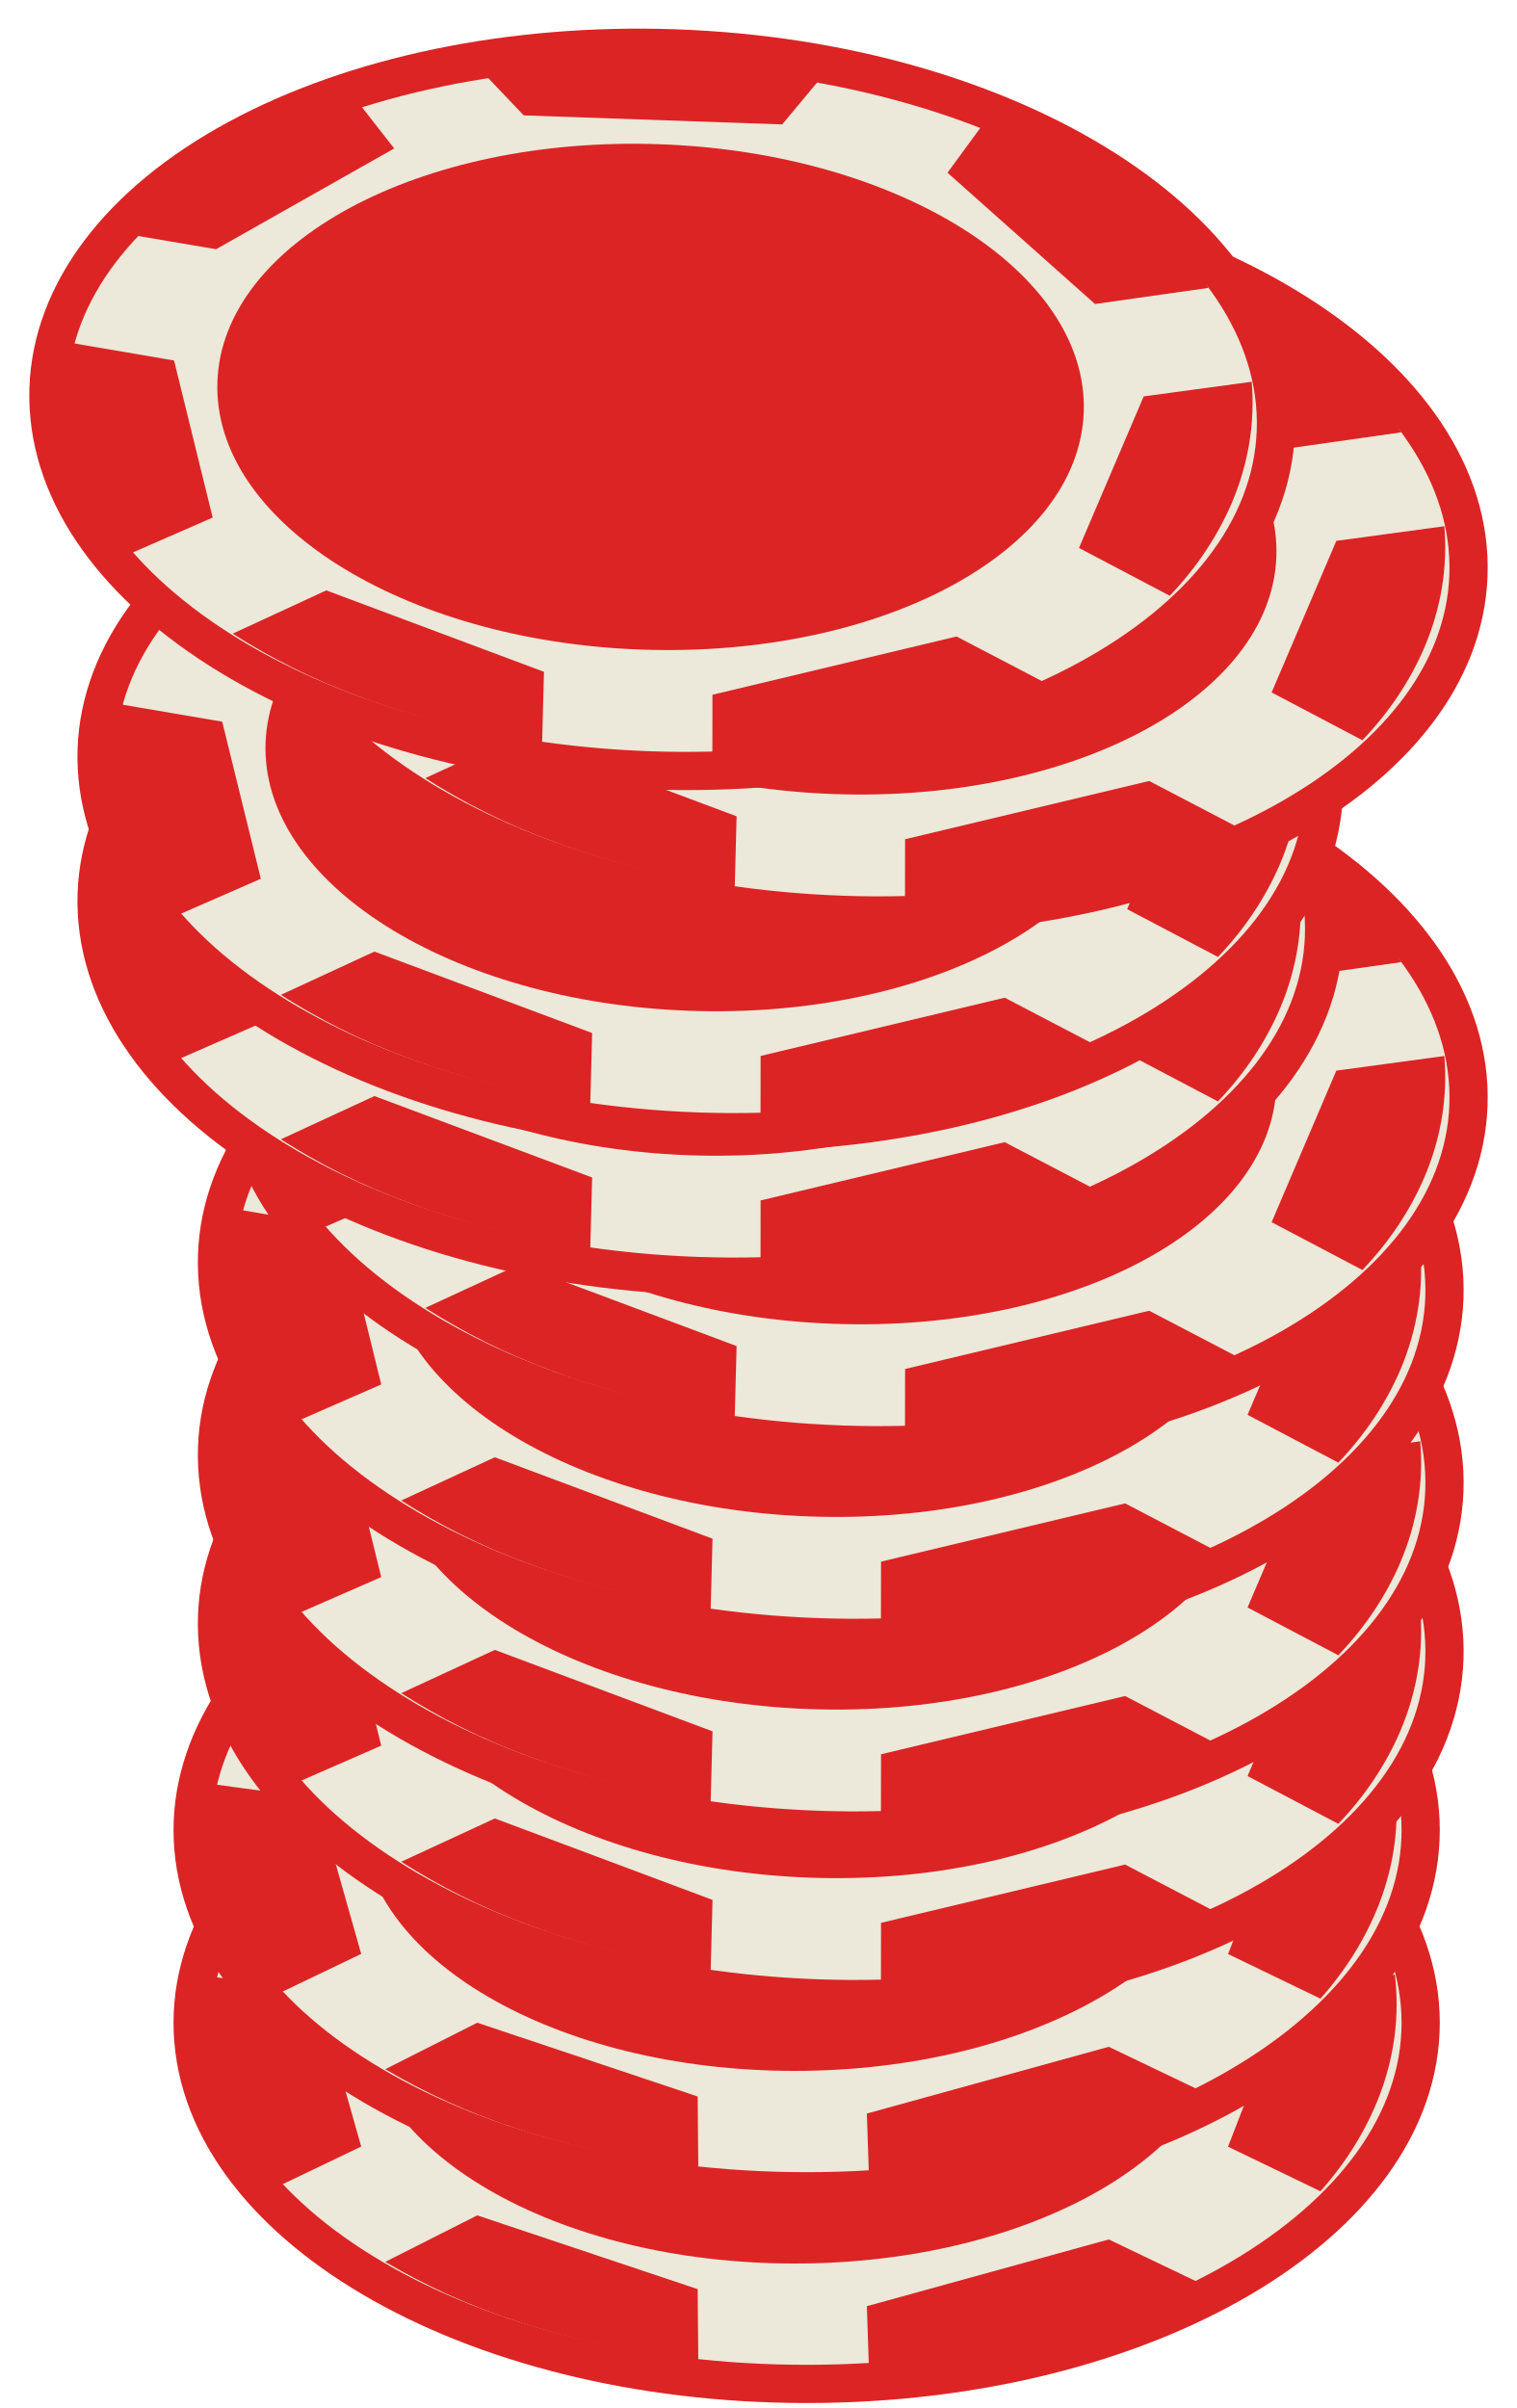
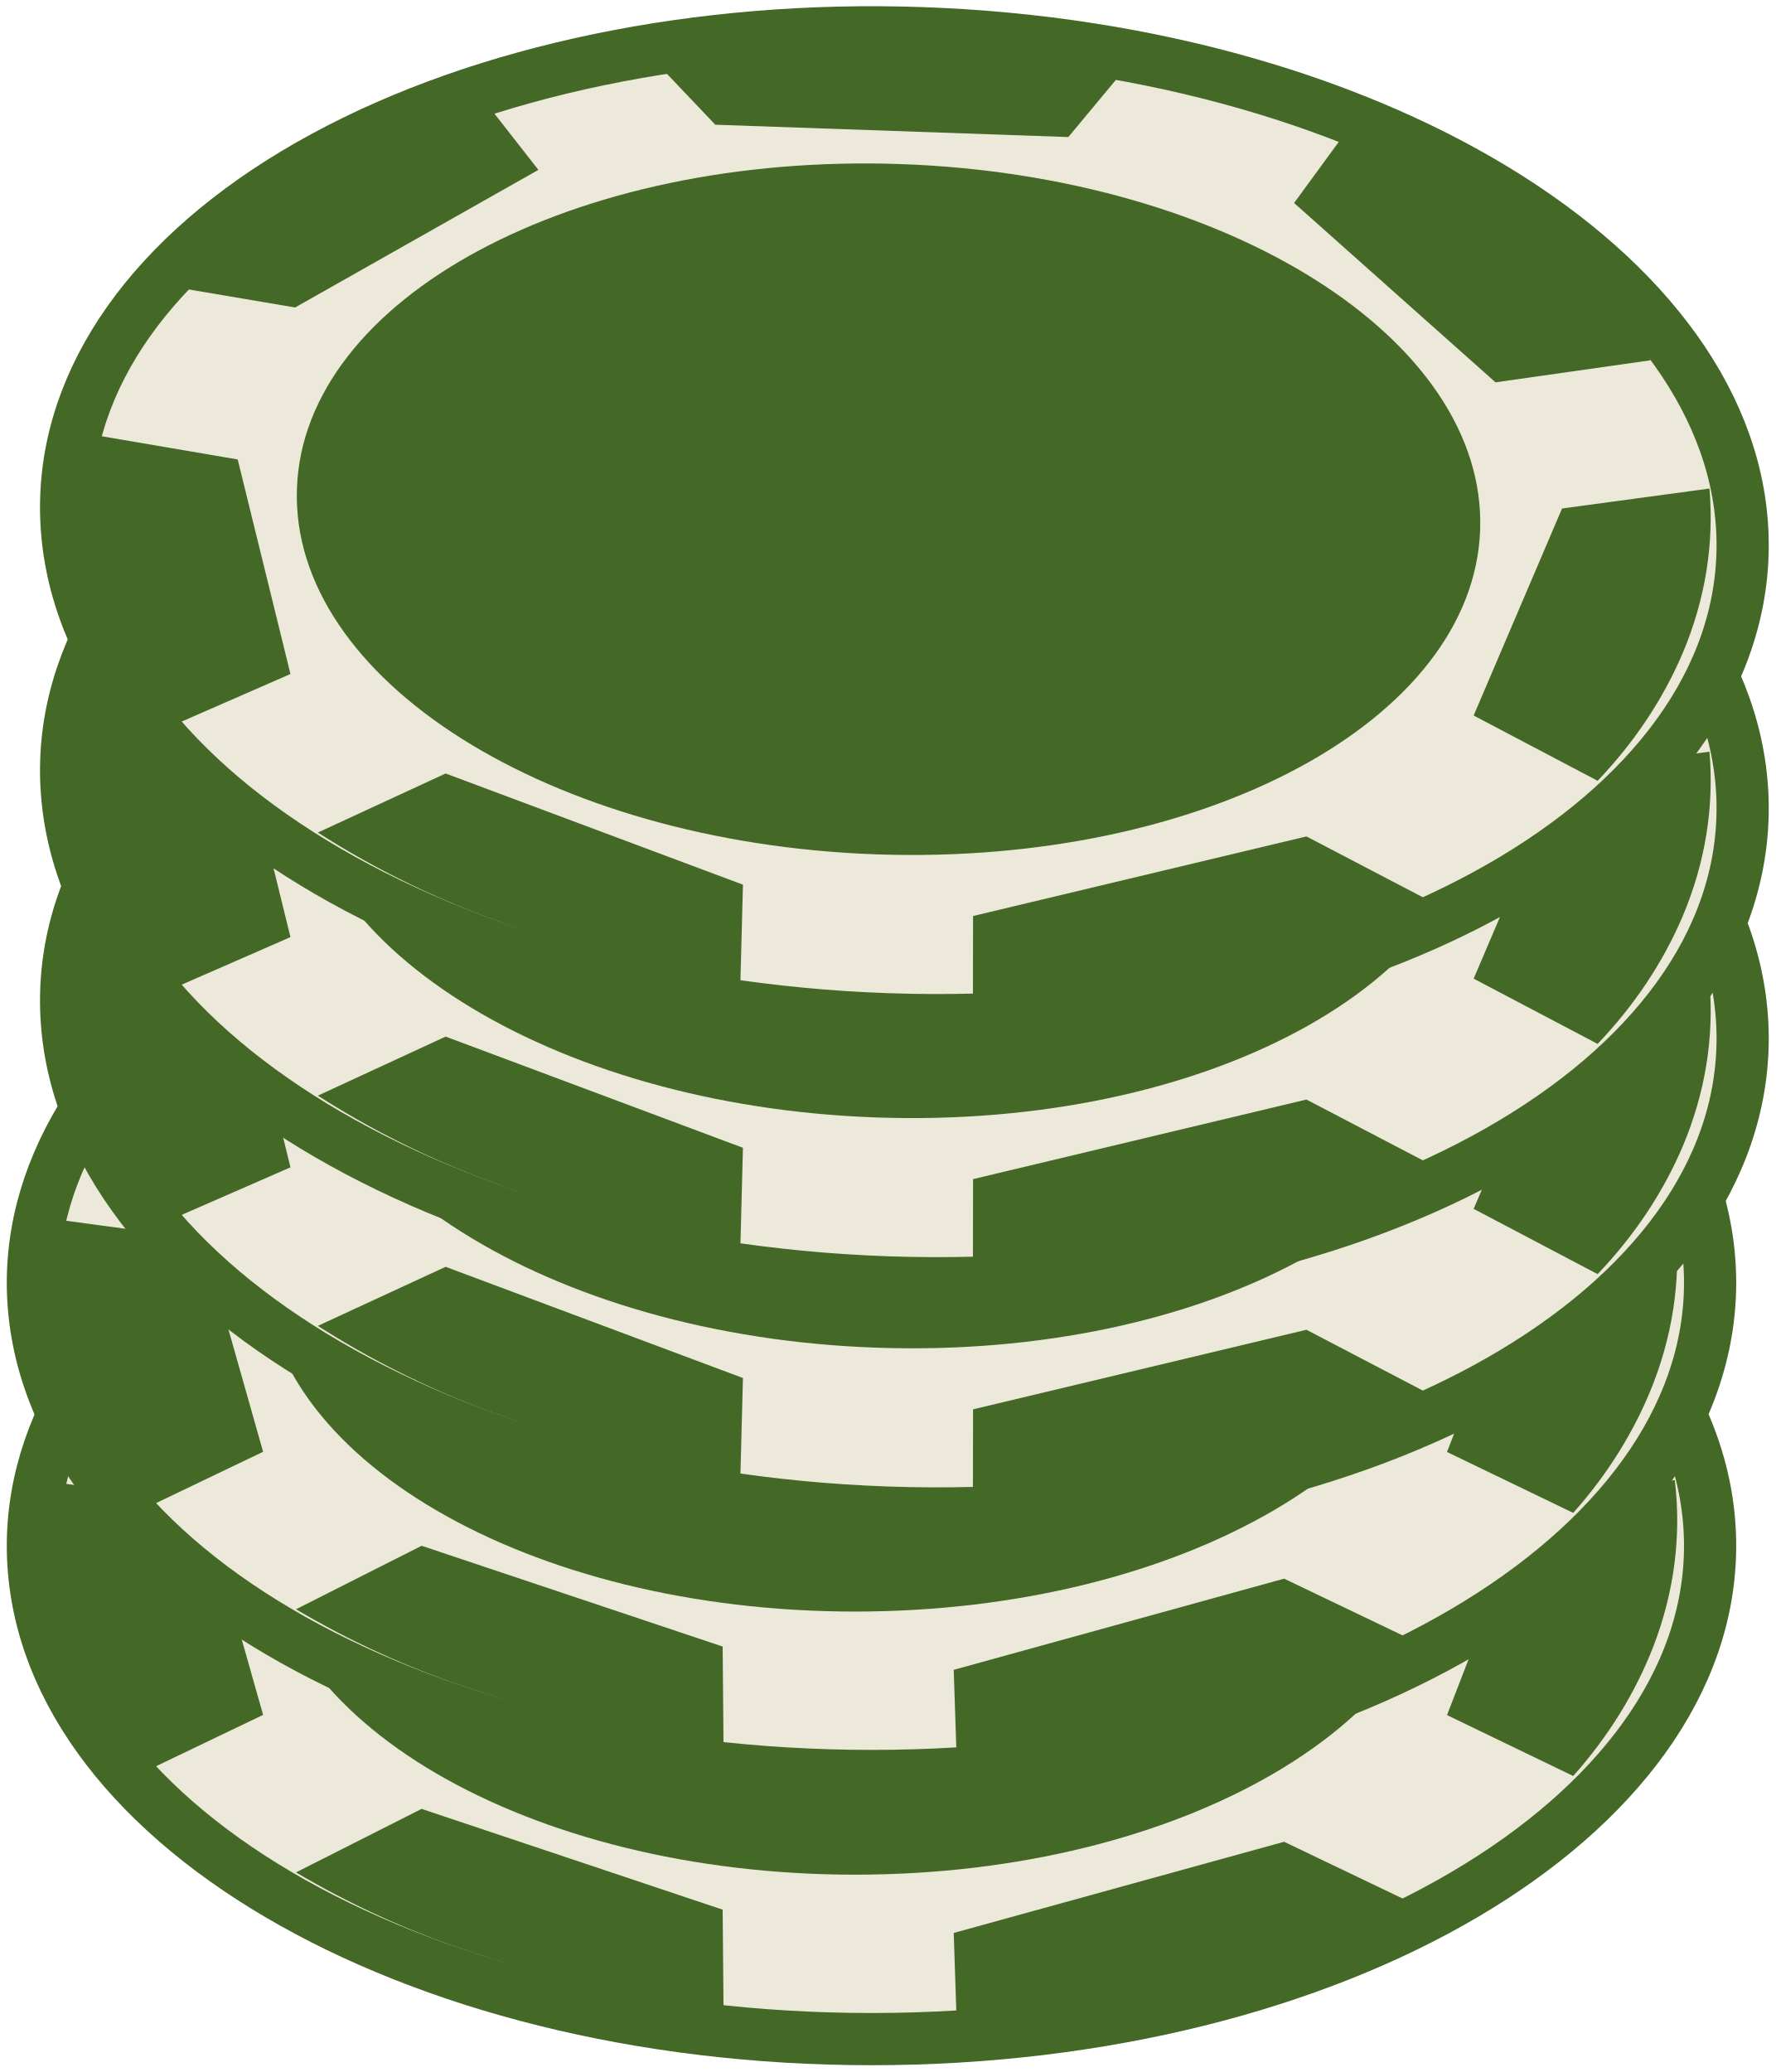
- <svg xmlns="http://www.w3.org/2000/svg" height="100" viewBox="0 0 63 100" width="63">
-   <g fill="none" fill-rule="evenodd" transform="translate(1 1)">
-     <g transform="translate(7 68)">
-       <path d="m51 15c0 8.284-11.417 15-25.5 15-14.083 0-25.5-6.716-25.5-15 0-3.978 2.687-7.794 7.469-10.607 4.782-2.813 11.268-4.393 18.031-4.393 14.083 0 25.5 6.716 25.5 15z" fill="#ece8da" fill-rule="nonzero" />
-       <path d="m51 15c0 8.284-11.417 15-25.5 15-14.083 0-25.5-6.716-25.5-15 0-3.978 2.687-7.794 7.469-10.607 4.782-2.813 11.268-4.393 18.031-4.393 14.083 0 25.5 6.716 25.5 15z" stroke="#dc2424" stroke-width="1.587" />
-       <g fill="#dc2424" fill-rule="nonzero">
-         <path d="m43 14.5c0 5.799-8.059 10.5-18 10.5s-18-4.701-18-10.5c0-5.799 8.059-10.5 18-10.5s18 4.701 18 10.5z" />
-         <path d="m19.328 3h10.741l1.931-2.493c-2.169-.324-4.471-.507-6.852-.507-2.857 0-5.582.254-8.148.718z" />
-         <path d="m37 4.765 6.311 5.235 4.689-.834c-.811-1.292-1.926-2.552-3.32-3.697-1.673-1.391-3.65-2.552-5.804-3.468z" />
-         <path d="m45.466 13.764-2.466 6.384 3.837 1.852c1.071-1.202 1.893-2.534 2.442-3.948.648-1.69.847-3.395.648-5.052z" />
-         <path d="m38.046 24-10.046 2.772.108 3.228c2.302-.203 4.576-.608 6.824-1.217 2.681-.744 5.037-1.724 7.068-2.89z" />
-         <path d="m20.974 26.064-9.154-3.064-3.821 1.931c1.59.941 3.385 1.787 5.436 2.457 2.436.814 5 1.34 7.564 1.612z" />
-         <path d="m7 20.142-1.83-6.463-5.033-.679c-.242 1.373-.161 2.795.242 4.233.484 1.713 1.427 3.312 2.745 4.767z" />
-         <path d="m6.752 9 7.248-4.44-2.15-2.56c-1.938.666-3.717 1.495-5.336 2.486-1.938 1.184-3.425 2.486-4.513 3.877z" />
-       </g>
-     </g>
-     <g transform="translate(7 60)">
-       <path d="m51 15c0 8.284-11.417 15-25.5 15-14.083 0-25.5-6.716-25.5-15 0-3.978 2.687-7.794 7.469-10.607 4.782-2.813 11.268-4.393 18.031-4.393 14.083 0 25.5 6.716 25.5 15z" fill="#ece8da" fill-rule="nonzero" />
-       <path d="m51 15c0 8.284-11.417 15-25.5 15-14.083 0-25.5-6.716-25.5-15 0-3.978 2.687-7.794 7.469-10.607 4.782-2.813 11.268-4.393 18.031-4.393 14.083 0 25.5 6.716 25.5 15z" stroke="#dc2424" stroke-width="1.587" />
-       <g fill="#dc2424" fill-rule="nonzero">
-         <path d="m43 14.5c0 5.799-8.059 10.5-18 10.5s-18-4.701-18-10.5c0-5.799 8.059-10.5 18-10.5s18 4.701 18 10.5z" />
-         <path d="m19.328 3h10.741l1.931-2.493c-2.169-.324-4.471-.507-6.852-.507-2.857 0-5.582.254-8.148.718z" />
-         <path d="m37 4.765 6.311 5.235 4.689-.834c-.811-1.292-1.926-2.552-3.32-3.697-1.673-1.391-3.65-2.552-5.804-3.468z" />
-         <path d="m45.466 13.764-2.466 6.384 3.837 1.852c1.071-1.202 1.893-2.534 2.442-3.948.648-1.69.847-3.395.648-5.052z" />
-         <path d="m38.046 24-10.046 2.772.108 3.228c2.302-.203 4.576-.608 6.824-1.217 2.681-.744 5.037-1.724 7.068-2.89z" />
-         <path d="m20.974 26.064-9.154-3.064-3.821 1.931c1.59.941 3.385 1.787 5.436 2.457 2.436.814 5 1.34 7.564 1.612z" />
-         <path d="m7 20.142-1.83-6.463-5.033-.679c-.242 1.373-.161 2.795.242 4.233.484 1.713 1.427 3.312 2.745 4.767z" />
-         <path d="m6.752 9 7.248-4.44-2.15-2.56c-1.938.666-3.717 1.495-5.336 2.486-1.938 1.184-3.425 2.486-4.513 3.877z" />
-       </g>
-     </g>
-     <g transform="matrix(.9993908 .0348995 -.0348995 .9993908 8.539026 51.1192)">
-       <path d="m51 15c0 8.284-11.417 15-25.5 15-14.083 0-25.5-6.716-25.5-15 0-3.978 2.687-7.794 7.469-10.607 4.782-2.813 11.268-4.393 18.031-4.393 14.083 0 25.5 6.716 25.5 15z" fill="#ece8da" fill-rule="nonzero" />
-       <path d="m51 15c0 8.284-11.417 15-25.5 15-14.083 0-25.5-6.716-25.5-15 0-3.978 2.687-7.794 7.469-10.607 4.782-2.813 11.268-4.393 18.031-4.393 14.083 0 25.5 6.716 25.5 15z" stroke="#dc2424" stroke-width="1.587" />
-       <g fill="#dc2424" fill-rule="nonzero">
-         <path d="m43 14.5c0 5.799-8.059 10.5-18 10.5s-18-4.701-18-10.5c0-5.799 8.059-10.5 18-10.5s18 4.701 18 10.5z" />
-         <path d="m19.328 3h10.741l1.931-2.493c-2.169-.324-4.471-.507-6.852-.507-2.857 0-5.582.254-8.148.718z" />
-         <path d="m37 4.765 6.311 5.235 4.689-.834c-.811-1.292-1.926-2.552-3.32-3.697-1.673-1.391-3.65-2.552-5.804-3.468z" />
-         <path d="m45.466 13.764-2.466 6.384 3.837 1.852c1.071-1.202 1.893-2.534 2.442-3.948.648-1.69.847-3.395.648-5.052z" />
-         <path d="m38.046 24-10.046 2.772.108 3.228c2.302-.203 4.576-.608 6.824-1.217 2.681-.744 5.037-1.724 7.068-2.89z" />
-         <path d="m20.974 26.064-9.154-3.064-3.821 1.931c1.59.941 3.385 1.787 5.436 2.457 2.436.814 5 1.34 7.564 1.612z" />
-         <path d="m7 20.142-1.83-6.463-5.033-.679c-.242 1.373-.161 2.795.242 4.233.484 1.713 1.427 3.312 2.745 4.767z" />
-         <path d="m6.752 9 7.248-4.44-2.15-2.56c-1.938.666-3.717 1.495-5.336 2.486-1.938 1.184-3.425 2.486-4.513 3.877z" />
-       </g>
-     </g>
-     <g transform="matrix(.9993908 .0348995 -.0348995 .9993908 8.539026 44.1192)">
-       <path d="m51 15c0 8.284-11.417 15-25.5 15-14.083 0-25.5-6.716-25.5-15 0-3.978 2.687-7.794 7.469-10.607 4.782-2.813 11.268-4.393 18.031-4.393 14.083 0 25.5 6.716 25.5 15z" fill="#ece8da" fill-rule="nonzero" />
-       <path d="m51 15c0 8.284-11.417 15-25.5 15-14.083 0-25.5-6.716-25.5-15 0-3.978 2.687-7.794 7.469-10.607 4.782-2.813 11.268-4.393 18.031-4.393 14.083 0 25.5 6.716 25.5 15z" stroke="#dc2424" stroke-width="1.587" />
-       <g fill="#dc2424" fill-rule="nonzero">
-         <path d="m43 14.5c0 5.799-8.059 10.5-18 10.5s-18-4.701-18-10.5c0-5.799 8.059-10.5 18-10.5s18 4.701 18 10.5z" />
-         <path d="m19.328 3h10.741l1.931-2.493c-2.169-.324-4.471-.507-6.852-.507-2.857 0-5.582.254-8.148.718z" />
-         <path d="m37 4.765 6.311 5.235 4.689-.834c-.811-1.292-1.926-2.552-3.32-3.697-1.673-1.391-3.65-2.552-5.804-3.468z" />
-         <path d="m45.466 13.764-2.466 6.384 3.837 1.852c1.071-1.202 1.893-2.534 2.442-3.948.648-1.69.847-3.395.648-5.052z" />
-         <path d="m38.046 24-10.046 2.772.108 3.228c2.302-.203 4.576-.608 6.824-1.217 2.681-.744 5.037-1.724 7.068-2.89z" />
-         <path d="m20.974 26.064-9.154-3.064-3.821 1.931c1.59.941 3.385 1.787 5.436 2.457 2.436.814 5 1.34 7.564 1.612z" />
-         <path d="m7 20.142-1.83-6.463-5.033-.679c-.242 1.373-.161 2.795.242 4.233.484 1.713 1.427 3.312 2.745 4.767z" />
-         <path d="m6.752 9 7.248-4.44-2.15-2.56c-1.938.666-3.717 1.495-5.336 2.486-1.938 1.184-3.425 2.486-4.513 3.877z" />
-       </g>
-     </g>
-     <g transform="matrix(.9993908 .0348995 -.0348995 .9993908 8.539026 36.1192)">
-       <path d="m51 15c0 8.284-11.417 15-25.5 15-14.083 0-25.5-6.716-25.5-15 0-3.978 2.687-7.794 7.469-10.607 4.782-2.813 11.268-4.393 18.031-4.393 14.083 0 25.5 6.716 25.5 15z" fill="#ece8da" fill-rule="nonzero" />
-       <path d="m51 15c0 8.284-11.417 15-25.5 15-14.083 0-25.5-6.716-25.5-15 0-3.978 2.687-7.794 7.469-10.607 4.782-2.813 11.268-4.393 18.031-4.393 14.083 0 25.5 6.716 25.5 15z" stroke="#dc2424" stroke-width="1.587" />
-       <g fill="#dc2424" fill-rule="nonzero">
-         <path d="m43 14.5c0 5.799-8.059 10.5-18 10.5s-18-4.701-18-10.5c0-5.799 8.059-10.5 18-10.5s18 4.701 18 10.5z" />
-         <path d="m19.328 3h10.741l1.931-2.493c-2.169-.324-4.471-.507-6.852-.507-2.857 0-5.582.254-8.148.718z" />
-         <path d="m37 4.765 6.311 5.235 4.689-.834c-.811-1.292-1.926-2.552-3.32-3.697-1.673-1.391-3.65-2.552-5.804-3.468z" />
-         <path d="m45.466 13.764-2.466 6.384 3.837 1.852c1.071-1.202 1.893-2.534 2.442-3.948.648-1.69.847-3.395.648-5.052z" />
-         <path d="m38.046 24-10.046 2.772.108 3.228c2.302-.203 4.576-.608 6.824-1.217 2.681-.744 5.037-1.724 7.068-2.89z" />
-         <path d="m20.974 26.064-9.154-3.064-3.821 1.931c1.59.941 3.385 1.787 5.436 2.457 2.436.814 5 1.34 7.564 1.612z" />
-         <path d="m7 20.142-1.83-6.463-5.033-.679c-.242 1.373-.161 2.795.242 4.233.484 1.713 1.427 3.312 2.745 4.767z" />
-         <path d="m6.752 9 7.248-4.44-2.15-2.56c-1.938.666-3.717 1.495-5.336 2.486-1.938 1.184-3.425 2.486-4.513 3.877z" />
-       </g>
-     </g>
-     <g transform="matrix(.9993908 .0348995 -.0348995 .9993908 9.539026 28.1192)">
-       <path d="m51 15c0 8.284-11.417 15-25.5 15-14.083 0-25.5-6.716-25.5-15 0-3.978 2.687-7.794 7.469-10.607 4.782-2.813 11.268-4.393 18.031-4.393 14.083 0 25.5 6.716 25.5 15z" fill="#ece8da" fill-rule="nonzero" />
-       <path d="m51 15c0 8.284-11.417 15-25.5 15-14.083 0-25.5-6.716-25.5-15 0-3.978 2.687-7.794 7.469-10.607 4.782-2.813 11.268-4.393 18.031-4.393 14.083 0 25.5 6.716 25.5 15z" stroke="#dc2424" stroke-width="1.587" />
-       <g fill="#dc2424" fill-rule="nonzero">
-         <path d="m43 14.5c0 5.799-8.059 10.5-18 10.5s-18-4.701-18-10.5c0-5.799 8.059-10.5 18-10.5s18 4.701 18 10.5z" />
-         <path d="m19.328 3h10.741l1.931-2.493c-2.169-.324-4.471-.507-6.852-.507-2.857 0-5.582.254-8.148.718z" />
-         <path d="m37 4.765 6.311 5.235 4.689-.834c-.811-1.292-1.926-2.552-3.32-3.697-1.673-1.391-3.65-2.552-5.804-3.468z" />
-         <path d="m45.466 13.764-2.466 6.384 3.837 1.852c1.071-1.202 1.893-2.534 2.442-3.948.648-1.69.847-3.395.648-5.052z" />
-         <path d="m38.046 24-10.046 2.772.108 3.228c2.302-.203 4.576-.608 6.824-1.217 2.681-.744 5.037-1.724 7.068-2.89z" />
-         <path d="m20.974 26.064-9.154-3.064-3.821 1.931c1.59.941 3.385 1.787 5.436 2.457 2.436.814 5 1.34 7.564 1.612z" />
-         <path d="m7 20.142-1.83-6.463-5.033-.679c-.242 1.373-.161 2.795.242 4.233.484 1.713 1.427 3.312 2.745 4.767z" />
-         <path d="m6.752 9 7.248-4.44-2.15-2.56c-1.938.666-3.717 1.495-5.336 2.486-1.938 1.184-3.425 2.486-4.513 3.877z" />
-       </g>
-     </g>
-     <g transform="matrix(.9993908 .0348995 -.0348995 .9993908 3.539026 21.1192)">
-       <path d="m51 15c0 8.284-11.417 15-25.5 15-14.083 0-25.5-6.716-25.5-15 0-3.978 2.687-7.794 7.469-10.607 4.782-2.813 11.268-4.393 18.031-4.393 14.083 0 25.5 6.716 25.5 15z" fill="#ece8da" fill-rule="nonzero" />
-       <path d="m51 15c0 8.284-11.417 15-25.5 15-14.083 0-25.5-6.716-25.5-15 0-3.978 2.687-7.794 7.469-10.607 4.782-2.813 11.268-4.393 18.031-4.393 14.083 0 25.5 6.716 25.5 15z" stroke="#dc2424" stroke-width="1.587" />
-       <g fill="#dc2424" fill-rule="nonzero">
-         <path d="m43 14.5c0 5.799-8.059 10.5-18 10.5s-18-4.701-18-10.5c0-5.799 8.059-10.5 18-10.5s18 4.701 18 10.5z" />
-         <path d="m19.328 3h10.741l1.931-2.493c-2.169-.324-4.471-.507-6.852-.507-2.857 0-5.582.254-8.148.718z" />
-         <path d="m37 4.765 6.311 5.235 4.689-.834c-.811-1.292-1.926-2.552-3.32-3.697-1.673-1.391-3.65-2.552-5.804-3.468z" />
-         <path d="m45.466 13.764-2.466 6.384 3.837 1.852c1.071-1.202 1.893-2.534 2.442-3.948.648-1.69.847-3.395.648-5.052z" />
-         <path d="m38.046 24-10.046 2.772.108 3.228c2.302-.203 4.576-.608 6.824-1.217 2.681-.744 5.037-1.724 7.068-2.89z" />
-         <path d="m20.974 26.064-9.154-3.064-3.821 1.931c1.59.941 3.385 1.787 5.436 2.457 2.436.814 5 1.34 7.564 1.612z" />
-         <path d="m7 20.142-1.83-6.463-5.033-.679c-.242 1.373-.161 2.795.242 4.233.484 1.713 1.427 3.312 2.745 4.767z" />
-         <path d="m6.752 9 7.248-4.44-2.15-2.56c-1.938.666-3.717 1.495-5.336 2.486-1.938 1.184-3.425 2.486-4.513 3.877z" />
-       </g>
-     </g>
-     <g transform="matrix(.9993908 .0348995 -.0348995 .9993908 3.539026 15.1192)">
-       <path d="m51 15c0 8.284-11.417 15-25.5 15-14.083 0-25.5-6.716-25.5-15 0-3.978 2.687-7.794 7.469-10.607 4.782-2.813 11.268-4.393 18.031-4.393 14.083 0 25.5 6.716 25.5 15z" fill="#ece8da" fill-rule="nonzero" />
-       <path d="m51 15c0 8.284-11.417 15-25.5 15-14.083 0-25.5-6.716-25.5-15 0-3.978 2.687-7.794 7.469-10.607 4.782-2.813 11.268-4.393 18.031-4.393 14.083 0 25.5 6.716 25.5 15z" stroke="#dc2424" stroke-width="1.587" />
-       <g fill="#dc2424" fill-rule="nonzero">
-         <path d="m43 14.5c0 5.799-8.059 10.5-18 10.5s-18-4.701-18-10.5c0-5.799 8.059-10.5 18-10.5s18 4.701 18 10.5z" />
-         <path d="m19.328 3h10.741l1.931-2.493c-2.169-.324-4.471-.507-6.852-.507-2.857 0-5.582.254-8.148.718z" />
-         <path d="m37 4.765 6.311 5.235 4.689-.834c-.811-1.292-1.926-2.552-3.32-3.697-1.673-1.391-3.65-2.552-5.804-3.468z" />
-         <path d="m45.466 13.764-2.466 6.384 3.837 1.852c1.071-1.202 1.893-2.534 2.442-3.948.648-1.69.847-3.395.648-5.052z" />
-         <path d="m38.046 24-10.046 2.772.108 3.228c2.302-.203 4.576-.608 6.824-1.217 2.681-.744 5.037-1.724 7.068-2.89z" />
-         <path d="m20.974 26.064-9.154-3.064-3.821 1.931c1.59.941 3.385 1.787 5.436 2.457 2.436.814 5 1.34 7.564 1.612z" />
-         <path d="m7 20.142-1.83-6.463-5.033-.679c-.242 1.373-.161 2.795.242 4.233.484 1.713 1.427 3.312 2.745 4.767z" />
-         <path d="m6.752 9 7.248-4.44-2.15-2.56c-1.938.666-3.717 1.495-5.336 2.486-1.938 1.184-3.425 2.486-4.513 3.877z" />
-       </g>
-     </g>
-     <g transform="matrix(.9993908 .0348995 -.0348995 .9993908 9.539026 6.1192)">
-       <path d="m51 15c0 8.284-11.417 15-25.5 15-14.083 0-25.5-6.716-25.5-15 0-3.978 2.687-7.794 7.469-10.607 4.782-2.813 11.268-4.393 18.031-4.393 14.083 0 25.5 6.716 25.5 15z" fill="#ece8da" fill-rule="nonzero" />
-       <path d="m51 15c0 8.284-11.417 15-25.5 15-14.083 0-25.5-6.716-25.5-15 0-3.978 2.687-7.794 7.469-10.607 4.782-2.813 11.268-4.393 18.031-4.393 14.083 0 25.5 6.716 25.5 15z" stroke="#dc2424" stroke-width="1.587" />
-       <g fill="#dc2424" fill-rule="nonzero">
-         <path d="m43 14.5c0 5.799-8.059 10.5-18 10.5s-18-4.701-18-10.5c0-5.799 8.059-10.5 18-10.5s18 4.701 18 10.5z" />
-         <path d="m19.328 3h10.741l1.931-2.493c-2.169-.324-4.471-.507-6.852-.507-2.857 0-5.582.254-8.148.718z" />
-         <path d="m37 4.765 6.311 5.235 4.689-.834c-.811-1.292-1.926-2.552-3.32-3.697-1.673-1.391-3.65-2.552-5.804-3.468z" />
-         <path d="m45.466 13.764-2.466 6.384 3.837 1.852c1.071-1.202 1.893-2.534 2.442-3.948.648-1.69.847-3.395.648-5.052z" />
-         <path d="m38.046 24-10.046 2.772.108 3.228c2.302-.203 4.576-.608 6.824-1.217 2.681-.744 5.037-1.724 7.068-2.89z" />
-         <path d="m20.974 26.064-9.154-3.064-3.821 1.931c1.59.941 3.385 1.787 5.436 2.457 2.436.814 5 1.34 7.564 1.612z" />
-         <path d="m7 20.142-1.83-6.463-5.033-.679c-.242 1.373-.161 2.795.242 4.233.484 1.713 1.427 3.312 2.745 4.767z" />
-         <path d="m6.752 9 7.248-4.44-2.15-2.56c-1.938.666-3.717 1.495-5.336 2.486-1.938 1.184-3.425 2.486-4.513 3.877z" />
-       </g>
-     </g>
-     <g transform="matrix(.9993908 .0348995 -.0348995 .9993908 1.539026 .1192)">
-       <path d="m51 15c0 8.284-11.417 15-25.5 15-14.083 0-25.5-6.716-25.5-15 0-3.978 2.687-7.794 7.469-10.607 4.782-2.813 11.268-4.393 18.031-4.393 14.083 0 25.5 6.716 25.5 15z" fill="#ece8da" fill-rule="nonzero" />
-       <path d="m51 15c0 8.284-11.417 15-25.5 15-14.083 0-25.5-6.716-25.5-15 0-3.978 2.687-7.794 7.469-10.607 4.782-2.813 11.268-4.393 18.031-4.393 14.083 0 25.5 6.716 25.5 15z" stroke="#dc2424" stroke-width="1.587" />
-       <g fill="#dc2424" fill-rule="nonzero">
-         <path d="m43 14.5c0 5.799-8.059 10.5-18 10.5s-18-4.701-18-10.5c0-5.799 8.059-10.5 18-10.5s18 4.701 18 10.5z" />
-         <path d="m19.328 3h10.741l1.931-2.493c-2.169-.324-4.471-.507-6.852-.507-2.857 0-5.582.254-8.148.718z" />
-         <path d="m37 4.765 6.311 5.235 4.689-.834c-.811-1.292-1.926-2.552-3.32-3.697-1.673-1.391-3.65-2.552-5.804-3.468z" />
-         <path d="m45.466 13.764-2.466 6.384 3.837 1.852c1.071-1.202 1.893-2.534 2.442-3.948.648-1.69.847-3.395.648-5.052z" />
-         <path d="m38.046 24-10.046 2.772.108 3.228c2.302-.203 4.576-.608 6.824-1.217 2.681-.744 5.037-1.724 7.068-2.89z" />
-         <path d="m20.974 26.064-9.154-3.064-3.821 1.931c1.59.941 3.385 1.787 5.436 2.457 2.436.814 5 1.34 7.564 1.612z" />
-         <path d="m7 20.142-1.83-6.463-5.033-.679c-.242 1.373-.161 2.795.242 4.233.484 1.713 1.427 3.312 2.745 4.767z" />
-         <path d="m6.752 9 7.248-4.44-2.15-2.56c-1.938.666-3.717 1.495-5.336 2.486-1.938 1.184-3.425 2.486-4.513 3.877z" />
-       </g>
-     </g>
-   </g>
+ <svg xmlns="http://www.w3.org/2000/svg" width="54" height="63" viewBox="0 0 54 63" fill="none">
+   <path d="M52 47C52 55.284 40.583 62 26.5 62C12.417 62 1 55.284 1 47C1 43.022 3.687 39.206 8.469 36.393C13.251 33.58 19.737 32 26.5 32C40.583 32 52 38.716 52 47Z" fill="#ECE8DA" />
+   <path fill-rule="evenodd" clip-rule="evenodd" d="M52 47C52 55.284 40.583 62 26.5 62C12.417 62 1 55.284 1 47C1 43.022 3.687 39.206 8.469 36.393C13.251 33.58 19.737 32 26.5 32C40.583 32 52 38.716 52 47Z" stroke="#446825" stroke-width="1.587" />
+   <path d="M44 46.5C44 52.299 35.941 57 26 57C16.059 57 8 52.299 8 46.5C8 40.701 16.059 36 26 36C35.941 36 44 40.701 44 46.5Z" fill="#446825" />
+   <path d="M20.328 35H31.069L33 32.507C30.831 32.183 28.529 32 26.148 32C23.291 32 20.566 32.254 18 32.718L20.328 35Z" fill="#446825" />
+   <path d="M38 36.765L44.311 42L49 41.166C48.189 39.873 47.074 38.614 45.68 37.468C44.007 36.078 42.03 34.916 39.876 34L38 36.765Z" fill="#446825" />
+   <path d="M46.467 45.764L44 52.148L47.837 54C48.908 52.798 49.73 51.466 50.278 50.052C50.926 48.363 51.125 46.657 50.926 45L46.467 45.764Z" fill="#446825" />
+   <path d="M39.046 56L29 58.772L29.108 62C31.41 61.797 33.685 61.392 35.932 60.783C38.613 60.039 40.969 59.059 43 57.893L39.046 56Z" fill="#446825" />
+   <path d="M21.974 58.064L12.82 55L9 56.931C10.59 57.872 12.385 58.718 14.436 59.388C16.872 60.202 19.436 60.729 22 61L21.974 58.064Z" fill="#446825" />
+   <path d="M8 52.142L6.17 45.679L1.136 45C0.894 46.373 0.975 47.795 1.379 49.233C1.863 50.946 2.805 52.546 4.124 54L8 52.142Z" fill="#446825" />
+   <path d="M7.752 41L15 36.56L12.85 34C10.912 34.666 9.133 35.495 7.513 36.486C5.575 37.67 4.088 38.972 3 40.364L7.752 41Z" fill="#446825" />
+   <path d="M52 39C52 47.284 40.583 54 26.5 54C12.417 54 1 47.284 1 39C1 35.022 3.687 31.206 8.469 28.393C13.251 25.58 19.737 24 26.5 24C40.583 24 52 30.716 52 39Z" fill="#ECE8DA" />
+   <path fill-rule="evenodd" clip-rule="evenodd" d="M52 39C52 47.284 40.583 54 26.5 54C12.417 54 1 47.284 1 39C1 35.022 3.687 31.206 8.469 28.393C13.251 25.58 19.737 24 26.5 24C40.583 24 52 30.716 52 39Z" stroke="#446825" stroke-width="1.587" />
+   <path d="M44 38.5C44 44.299 35.941 49 26 49C16.059 49 8 44.299 8 38.5C8 32.701 16.059 28 26 28C35.941 28 44 32.701 44 38.5Z" fill="#446825" />
+   <path d="M20.328 27H31.069L33 24.507C30.831 24.183 28.529 24 26.148 24C23.291 24 20.566 24.253 18 24.718L20.328 27Z" fill="#446825" />
+   <path d="M38 28.765L44.311 34L49 33.166C48.189 31.873 47.074 30.613 45.68 29.468C44.007 28.078 42.03 26.916 39.876 26L38 28.765Z" fill="#446825" />
+   <path d="M46.467 37.764L44 44.148L47.837 46C48.908 44.798 49.73 43.466 50.278 42.052C50.926 40.363 51.125 38.657 50.926 37L46.467 37.764Z" fill="#446825" />
+   <path d="M39.046 48L29 50.772L29.108 54C31.41 53.797 33.685 53.392 35.932 52.783C38.613 52.039 40.969 51.059 43 49.893L39.046 48Z" fill="#446825" />
+   <path d="M21.974 50.064L12.82 47L9 48.931C10.59 49.872 12.385 50.718 14.436 51.388C16.872 52.202 19.436 52.729 22 53L21.974 50.064Z" fill="#446825" />
+   <path d="M8 44.142L6.17 37.679L1.136 37C0.894 38.373 0.975 39.795 1.379 41.233C1.863 42.946 2.805 44.546 4.124 46L8 44.142Z" fill="#446825" />
+   <path d="M7.752 33L15 28.56L12.85 26C10.912 26.666 9.133 27.495 7.513 28.486C5.575 29.67 4.088 30.973 3 32.364L7.752 33Z" fill="#446825" />
+   <path d="M52.984 31.89C52.695 40.169 41.051 46.482 26.977 45.991C12.902 45.499 1.726 38.389 2.016 30.11C2.154 26.134 4.972 22.415 9.85 19.771C14.727 17.126 21.265 15.773 28.023 16.009C42.098 16.501 53.274 23.611 52.984 31.89Z" fill="#ECE8DA" />
+   <path fill-rule="evenodd" clip-rule="evenodd" d="M52.984 31.89C52.695 40.169 41.051 46.482 26.977 45.991C12.902 45.499 1.726 38.389 2.016 30.11C2.154 26.134 4.972 22.415 9.85 19.771C14.727 17.126 21.265 15.773 28.023 16.009C42.098 16.501 53.274 23.611 52.984 31.89Z" stroke="#446825" stroke-width="1.587" />
+   <path d="M45.007 31.111C44.804 36.907 36.586 41.323 26.651 40.977C16.716 40.63 8.826 35.65 9.029 29.855C9.231 24.059 17.449 19.642 27.384 19.989C37.319 20.336 45.209 25.316 45.007 31.111Z" fill="#446825" />
+   <path d="M21.751 18.792L32.485 19.167L34.502 16.743C32.345 16.343 30.051 16.08 27.672 15.997C24.817 15.897 22.084 16.055 19.504 16.43L21.751 18.792Z" fill="#446825" />
+   <path d="M39.35 21.172L45.475 26.625L50.19 25.954C49.424 24.634 48.354 23.337 47.001 22.143C45.377 20.695 43.442 19.465 41.321 18.475L39.35 21.172Z" fill="#446825" />
+   <path d="M47.498 30.461L44.81 36.756L48.579 38.74C49.692 37.576 50.56 36.274 51.157 34.88C51.864 33.215 52.122 31.517 51.981 29.854L47.498 30.461Z" fill="#446825" />
+   <path d="M39.725 40.432L29.588 42.852L29.583 46.082C31.891 45.959 34.178 45.633 36.446 45.104C39.151 44.454 41.539 43.557 43.61 42.462L39.725 40.432Z" fill="#446825" />
+   <path d="M22.591 41.899L13.55 38.518L9.664 40.314C11.22 41.31 12.984 42.218 15.011 42.96C17.417 43.858 19.961 44.474 22.514 44.834L22.591 41.899Z" fill="#446825" />
+   <path d="M8.832 35.493L7.228 28.97L2.222 28.116C1.931 29.48 1.963 30.904 2.316 32.355C2.74 34.084 3.626 35.715 4.893 37.215L8.832 35.493Z" fill="#446825" />
+   <path d="M8.973 24.349L16.371 20.165L14.312 17.532C12.351 18.129 10.545 18.896 8.892 19.83C6.914 20.946 5.382 22.195 4.246 23.547L8.973 24.349Z" fill="#446825" />
+   <path d="M52.984 24.89C52.695 33.169 41.051 39.482 26.977 38.991C12.902 38.499 1.726 31.389 2.016 23.11C2.154 19.134 4.972 15.415 9.85 12.771C14.727 10.126 21.265 8.773 28.023 9.009C42.098 9.501 53.274 16.611 52.984 24.89Z" fill="#ECE8DA" />
+   <path fill-rule="evenodd" clip-rule="evenodd" d="M52.984 24.89C52.695 33.169 41.051 39.482 26.977 38.991C12.902 38.499 1.726 31.389 2.016 23.11C2.154 19.134 4.972 15.415 9.85 12.771C14.727 10.126 21.265 8.773 28.023 9.009C42.098 9.501 53.274 16.611 52.984 24.89Z" stroke="#446825" stroke-width="1.587" />
+   <path d="M45.007 24.111C44.804 29.907 36.586 34.323 26.651 33.977C16.716 33.63 8.826 28.65 9.029 22.855C9.231 17.059 17.449 12.642 27.384 12.989C37.319 13.336 45.209 18.316 45.007 24.111Z" fill="#446825" />
+   <path d="M21.751 11.792L32.485 12.167L34.502 9.743C32.345 9.343 30.051 9.08 27.672 8.997C24.817 8.897 22.084 9.055 19.504 9.43L21.751 11.792Z" fill="#446825" />
+   <path d="M39.35 14.172L45.475 19.625L50.19 18.954C49.424 17.634 48.354 16.337 47.001 15.143C45.377 13.695 43.442 12.466 41.321 11.475L39.35 14.172Z" fill="#446825" />
+   <path d="M47.498 23.461L44.81 29.756L48.579 31.74C49.692 30.576 50.56 29.274 51.157 27.88C51.864 26.215 52.122 24.517 51.981 22.854L47.498 23.461Z" fill="#446825" />
+   <path d="M39.725 33.432L29.588 35.852L29.583 39.082C31.891 38.959 34.178 38.633 36.446 38.104C39.151 37.454 41.539 36.557 43.61 35.462L39.725 33.432Z" fill="#446825" />
+   <path d="M22.591 34.899L13.55 31.518L9.664 33.314C11.22 34.31 12.984 35.218 15.011 35.96C17.417 36.858 19.961 37.474 22.514 37.834L22.591 34.899Z" fill="#446825" />
+   <path d="M8.832 28.493L7.228 21.97L2.222 21.116C1.931 22.48 1.963 23.904 2.316 25.355C2.74 27.084 3.626 28.715 4.893 30.215L8.832 28.493Z" fill="#446825" />
+   <path d="M8.973 17.349L16.371 13.165L14.312 10.531C12.351 11.129 10.545 11.896 8.892 12.83C6.914 13.946 5.382 15.195 4.246 16.547L8.973 17.349Z" fill="#446825" />
+   <path d="M52.984 16.89C52.695 25.169 41.051 31.482 26.977 30.991C12.902 30.499 1.726 23.389 2.016 15.11C2.154 11.134 4.972 7.415 9.85 4.771C14.727 2.126 21.265 0.773 28.023 1.009C42.098 1.501 53.274 8.611 52.984 16.89Z" fill="#ECE8DA" />
+   <path fill-rule="evenodd" clip-rule="evenodd" d="M52.984 16.89C52.695 25.169 41.051 31.482 26.977 30.991C12.902 30.499 1.726 23.389 2.016 15.11C2.154 11.134 4.972 7.415 9.85 4.771C14.727 2.126 21.265 0.773 28.023 1.009C42.098 1.501 53.274 8.611 52.984 16.89Z" stroke="#446825" stroke-width="1.587" />
+   <path d="M45.007 16.111C44.804 21.907 36.586 26.323 26.651 25.977C16.716 25.63 8.826 20.65 9.029 14.855C9.231 9.059 17.449 4.642 27.384 4.989C37.319 5.336 45.209 10.316 45.007 16.111Z" fill="#446825" />
+   <path d="M21.751 3.792L32.485 4.167L34.502 1.743C32.345 1.343 30.051 1.08 27.672 0.997C24.817 0.897 22.084 1.055 19.504 1.43L21.751 3.792Z" fill="#446825" />
+   <path d="M39.35 6.172L45.475 11.625L50.19 10.954C49.424 9.634 48.354 8.337 47.001 7.143C45.377 5.695 43.442 4.466 41.321 3.475L39.35 6.172Z" fill="#446825" />
+   <path d="M47.498 15.461L44.81 21.756L48.579 23.74C49.692 22.576 50.56 21.274 51.157 19.88C51.864 18.215 52.122 16.517 51.981 14.854L47.498 15.461Z" fill="#446825" />
+   <path d="M39.725 25.432L29.588 27.852L29.583 31.082C31.891 30.959 34.178 30.634 36.446 30.104C39.151 29.454 41.539 28.557 43.61 27.462L39.725 25.432Z" fill="#446825" />
+   <path d="M22.591 26.899L13.55 23.518L9.664 25.314C11.22 26.311 12.984 27.218 15.011 27.96C17.417 28.858 19.961 29.474 22.514 29.834L22.591 26.899Z" fill="#446825" />
+   <path d="M8.832 20.493L7.228 13.97L2.222 13.116C1.931 14.48 1.963 15.904 2.316 17.355C2.74 19.084 3.626 20.715 4.893 22.215L8.832 20.493Z" fill="#446825" />
+   <path d="M8.973 9.349L16.371 5.165L14.312 2.532C12.351 3.129 10.545 3.896 8.892 4.83C6.914 5.946 5.382 7.195 4.246 8.548L8.973 9.349Z" fill="#446825" />
</svg>
